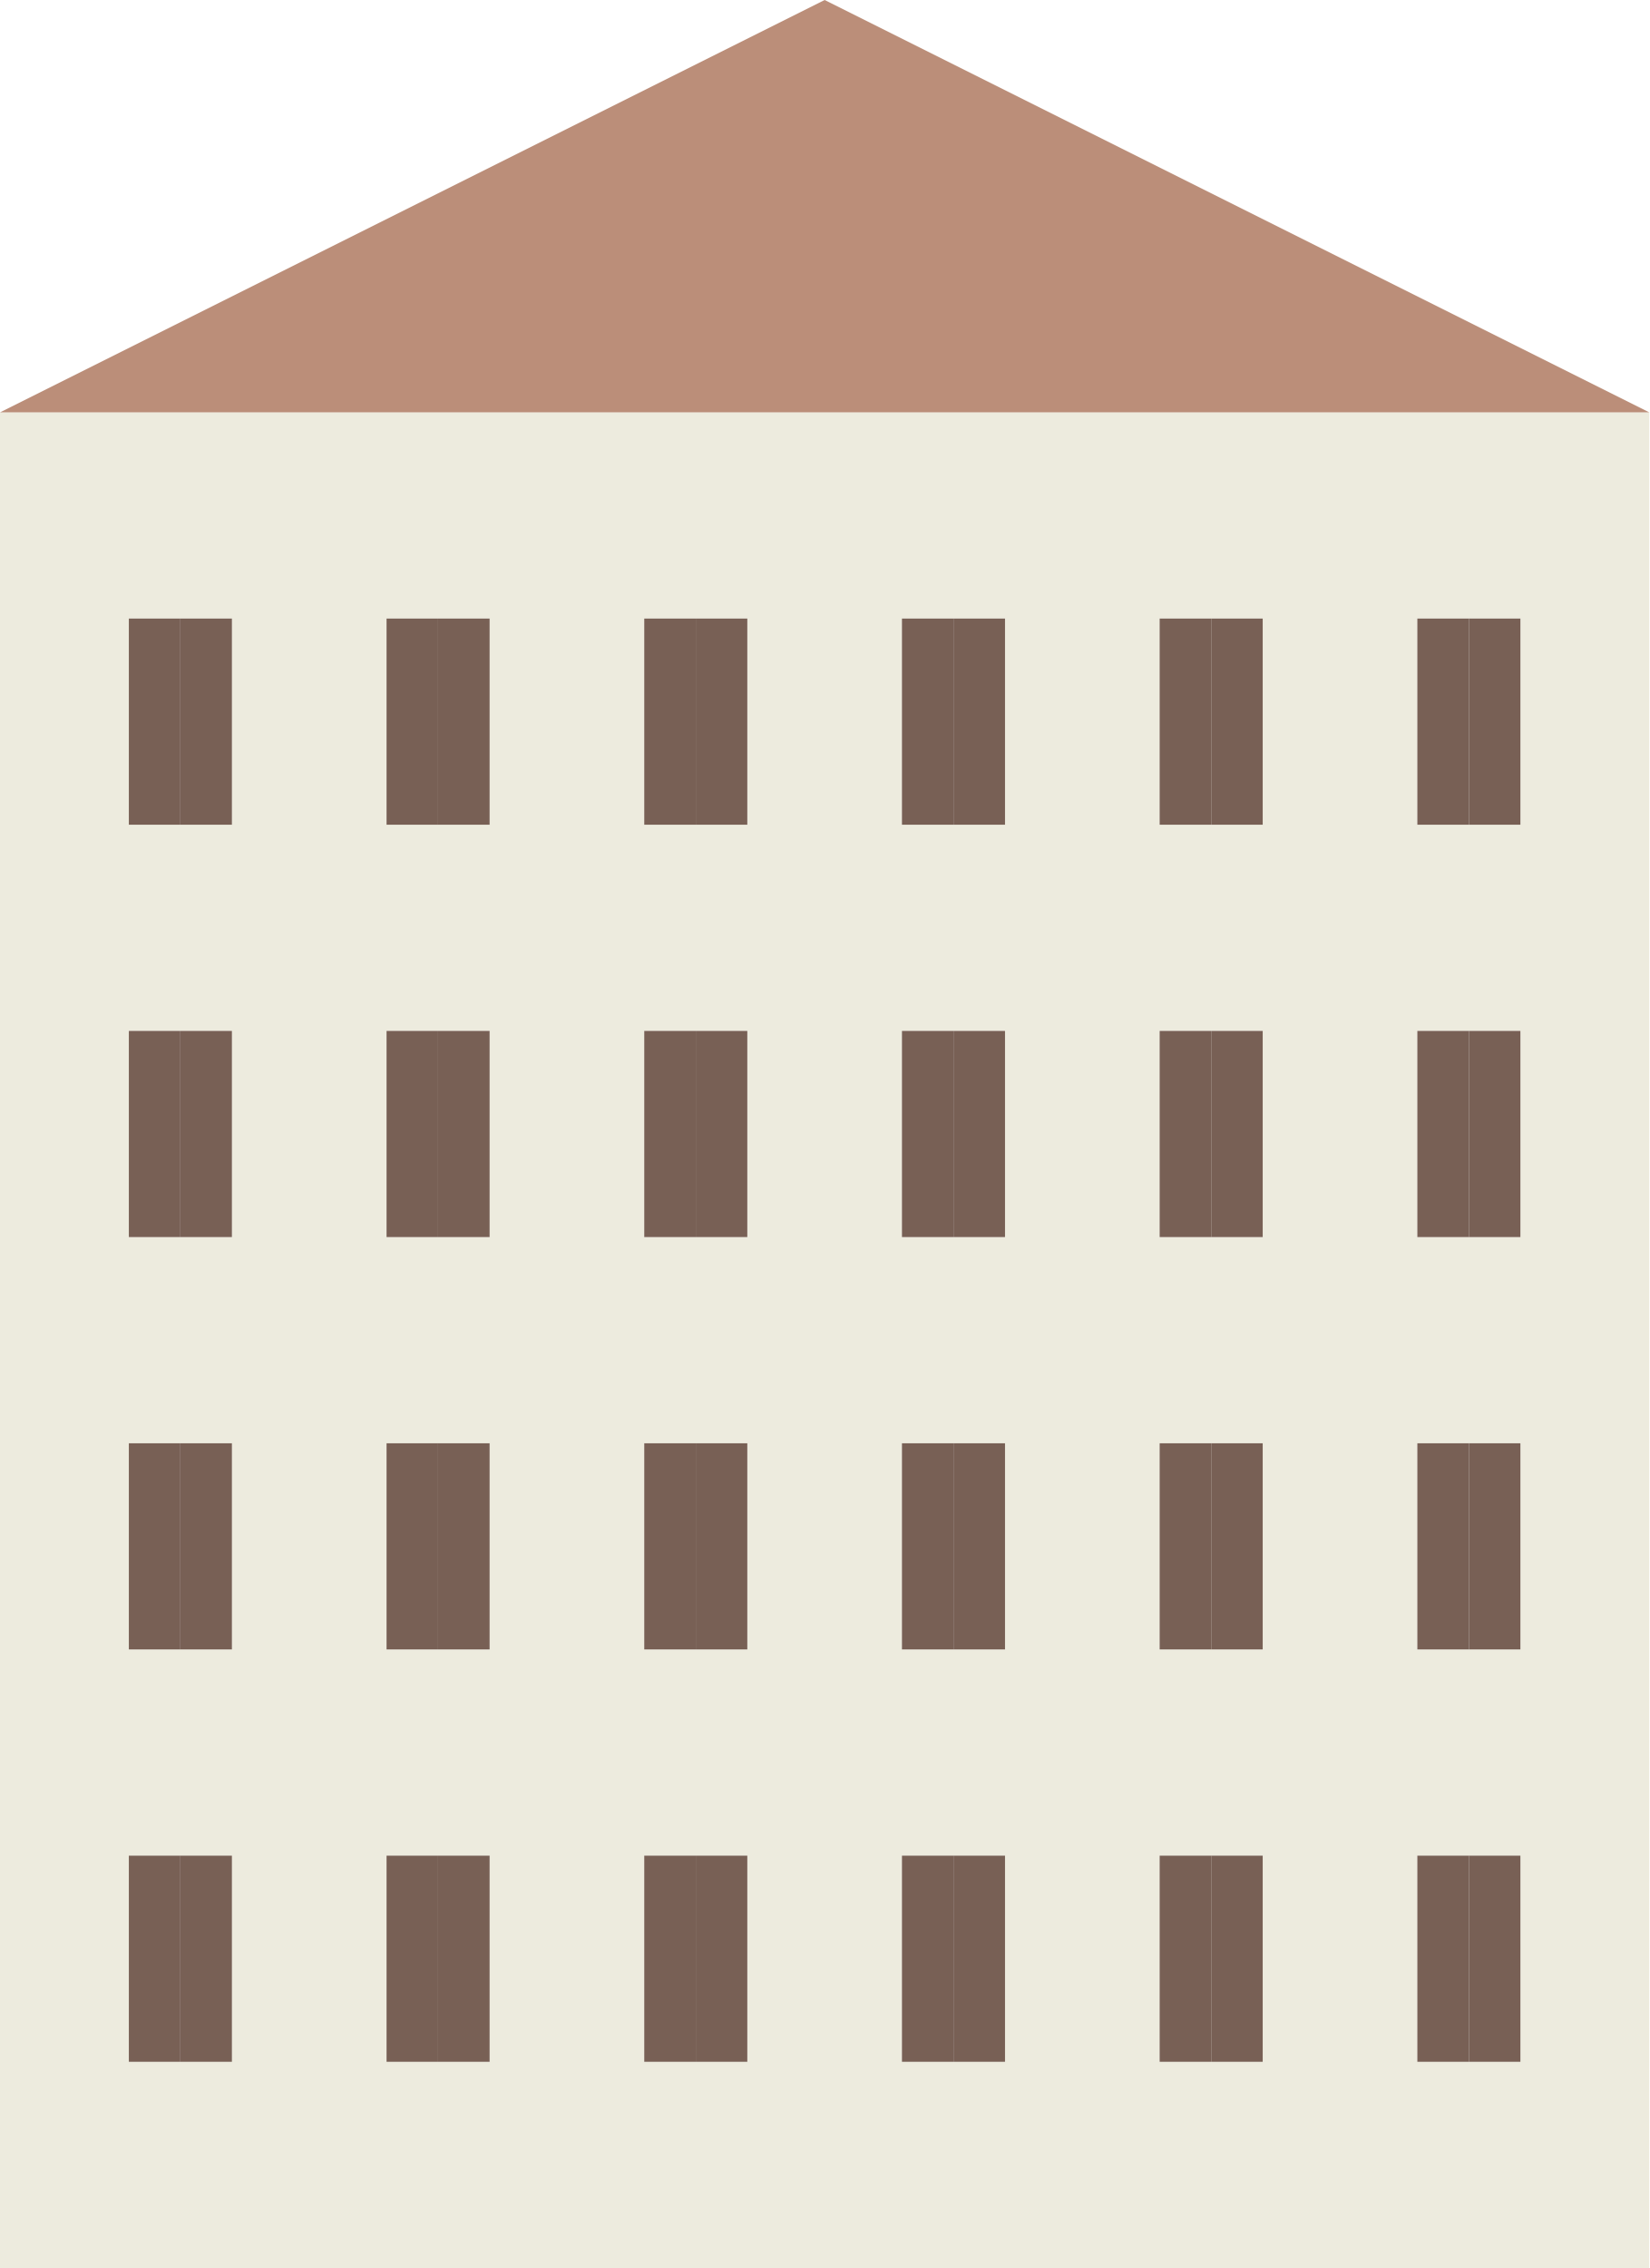
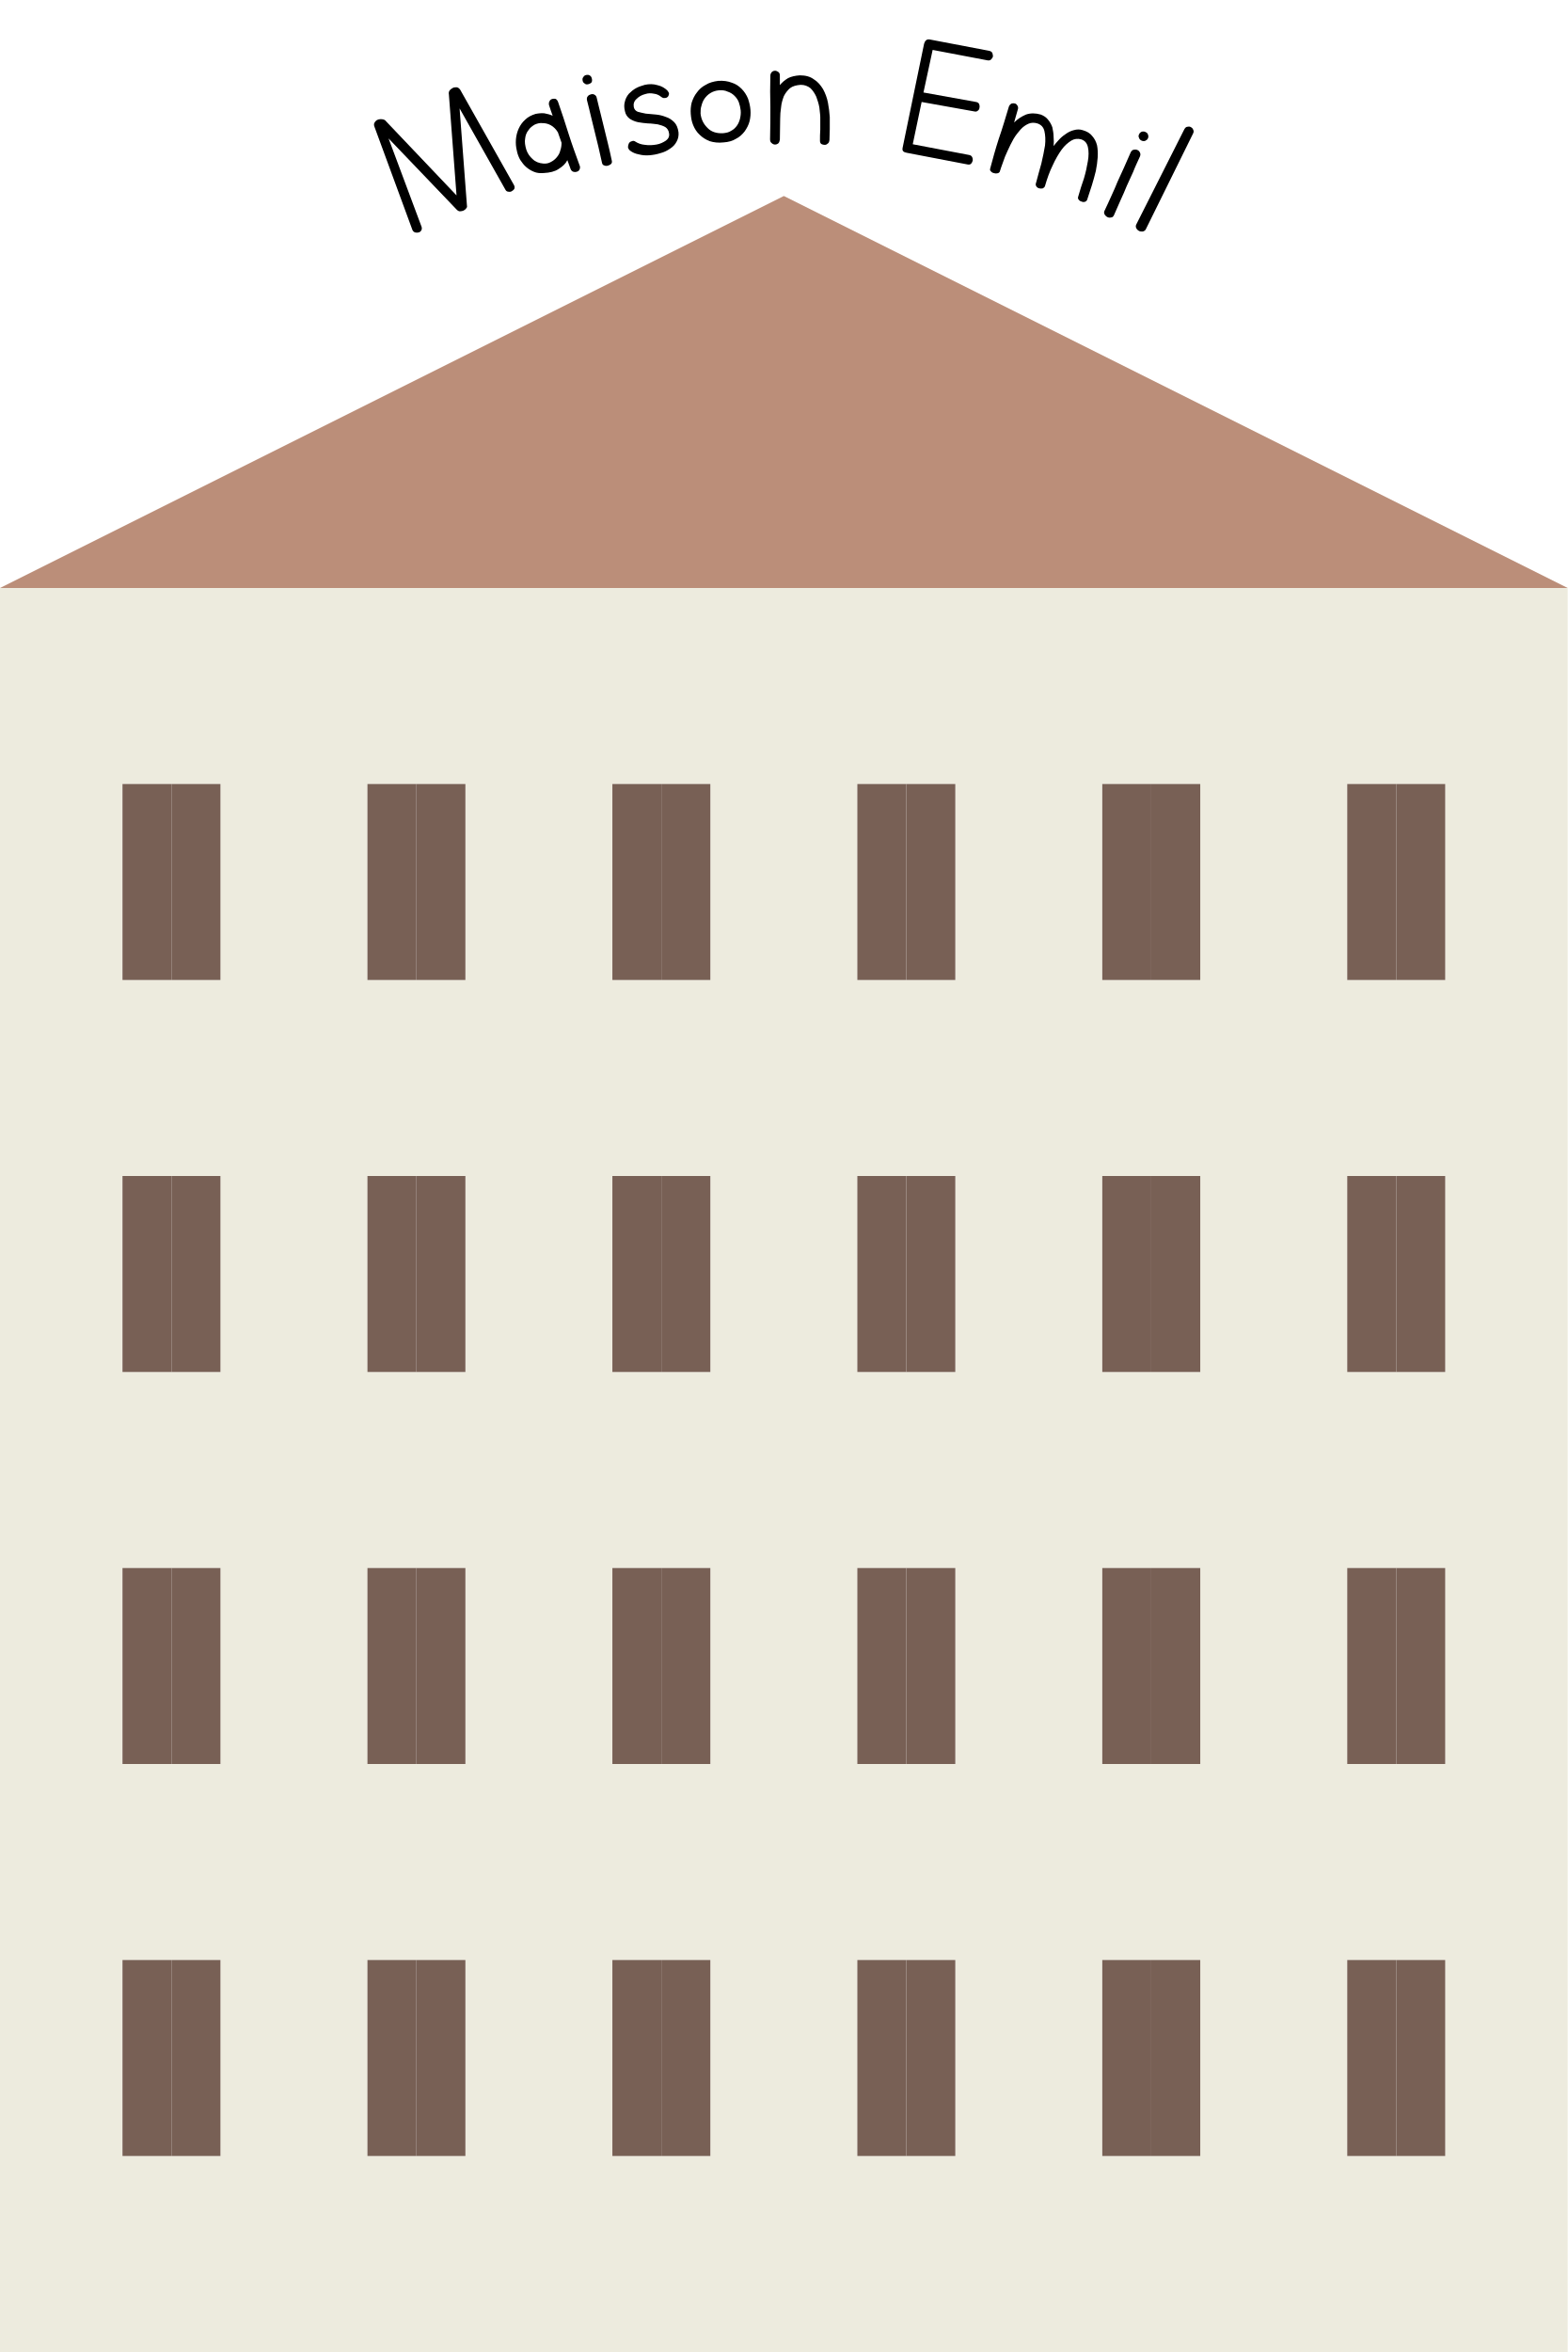
- <svg xmlns="http://www.w3.org/2000/svg" width="100%" height="100%" viewBox="0 0 512 704" version="1.1" xml:space="preserve" style="fill-rule:evenodd;clip-rule:evenodd;stroke-linejoin:round;stroke-miterlimit:2;">
-   <path id="facade" d="M512,128L512,704L0,704L0,128L512,128ZM392,576L360,576L360,640L392,640L392,576ZM232,192L200,192L200,256L232,256L232,192ZM232,448L200,448L200,512L232,512L232,448ZM232,320L200,320L200,384L232,384L232,320ZM232,576L200,576L200,640L232,640L232,576ZM152,192L120,192L120,256L152,256L152,192ZM152,448L120,448L120,512L152,512L152,448ZM152,320L120,320L120,384L152,384L152,320ZM152,576L120,576L120,640L152,640L152,576ZM72,192L40,192L40,256L72,256L72,192ZM72,448L40,448L40,512L72,512L72,448ZM72,320L40,320L40,384L72,384L72,320ZM72,576L40,576L40,640L72,640L72,576ZM392,192L360,192L360,256L392,256L392,192ZM392,448L360,448L360,512L392,512L392,448ZM392,320L360,320L360,384L392,384L392,320ZM472,192L440,192L440,256L472,256L472,192ZM472,448L440,448L440,512L472,512L472,448ZM472,320L440,320L440,384L472,384L472,320ZM472,576L440,576L440,640L472,640L472,576ZM312,192L280,192L280,256L312,256L312,192ZM312,448L280,448L280,512L312,512L312,448ZM312,320L280,320L280,384L312,384L312,320ZM312,576L280,576L280,640L312,640L312,576Z" style="fill:#edebde;" />
+ <svg xmlns="http://www.w3.org/2000/svg" width="100%" height="100%" viewBox="0 0 512 768" version="1.1" xml:space="preserve" style="fill-rule:evenodd;clip-rule:evenodd;stroke-linejoin:round;stroke-miterlimit:2;">
+   <path id="facade" d="M512,192L512,768L0,768L0,192L512,192ZM392,640L360,640L360,704L392,704L392,640ZM232,256L200,256L200,320L232,320L232,256ZM232,512L200,512L200,576L232,576L232,512ZM232,384L200,384L200,448L232,448L232,384ZM232,640L200,640L200,704L232,704L232,640ZM152,256L120,256L120,320L152,320L152,256ZM152,512L120,512L120,576L152,576L152,512ZM152,384L120,384L120,448L152,448L152,384ZM152,640L120,640L120,704L152,704L152,640ZM72,256L40,256L40,320L72,320L72,256ZM72,512L40,512L40,576L72,576L72,512ZM72,384L40,384L40,448L72,448L72,384ZM72,640L40,640L40,704L72,704L72,640ZM392,256L360,256L360,320L392,320L392,256ZM392,512L360,512L360,576L392,576L392,512ZM392,384L360,384L360,448L392,448L392,384ZM472,256L440,256L440,320L472,320L472,256ZM472,512L440,512L440,576L472,576L472,512ZM472,384L440,384L440,448L472,448L472,384ZM472,640L440,640L440,704L472,704L472,640ZM312,256L280,256L280,320L312,320L312,256ZM312,512L280,512L280,576L312,576L312,512ZM312,384L280,384L280,448L312,448L312,384ZM312,640L280,640L280,704L312,704L312,640Z" style="fill:#edebde;" />
  <g id="windows">
    <g id="floor-1">
      <g id="window-24">
-         <rect id="window-24-l" x="440" y="576" width="16" height="64" style="fill:#786055;" />
-         <rect id="window-24-r" x="456" y="576" width="16" height="64" style="fill:#786055;" />
+         <rect id="window-24-l" x="440" y="640" width="16" height="64" style="fill:#786055;" />
+         <rect id="window-24-r" x="456" y="640" width="16" height="64" style="fill:#786055;" />
      </g>
      <g id="window-23">
-         <rect id="window-23-l" x="360" y="576" width="16" height="64" style="fill:#786055;" />
-         <rect id="window-23-r" x="376" y="576" width="16" height="64" style="fill:#786055;" />
+         <rect id="window-23-l" x="360" y="640" width="16" height="64" style="fill:#786055;" />
+         <rect id="window-23-r" x="376" y="640" width="16" height="64" style="fill:#786055;" />
      </g>
      <g id="window-22">
-         <rect id="window-22-l" x="280" y="576" width="16" height="64" style="fill:#786055;" />
-         <rect id="window-22-r" x="296" y="576" width="16" height="64" style="fill:#786055;" />
+         <rect id="window-22-l" x="280" y="640" width="16" height="64" style="fill:#786055;" />
+         <rect id="window-22-r" x="296" y="640" width="16" height="64" style="fill:#786055;" />
      </g>
      <g id="window-21">
-         <rect id="window-21-l" x="200" y="576" width="16" height="64" style="fill:#786055;" />
-         <rect id="window-21-r" x="216" y="576" width="16" height="64" style="fill:#786055;" />
+         <rect id="window-21-l" x="200" y="640" width="16" height="64" style="fill:#786055;" />
+         <rect id="window-21-r" x="216" y="640" width="16" height="64" style="fill:#786055;" />
      </g>
      <g id="window-20">
-         <rect id="window-20-l" x="120" y="576" width="16" height="64" style="fill:#786055;" />
-         <rect id="window-20-r" x="136" y="576" width="16" height="64" style="fill:#786055;" />
+         <rect id="window-20-l" x="120" y="640" width="16" height="64" style="fill:#786055;" />
+         <rect id="window-20-r" x="136" y="640" width="16" height="64" style="fill:#786055;" />
      </g>
      <g id="window-19">
-         <rect id="window-19-l" x="40" y="576" width="16" height="64" style="fill:#786055;" />
-         <rect id="window-19-r" x="56" y="576" width="16" height="64" style="fill:#786055;" />
+         <rect id="window-19-l" x="40" y="640" width="16" height="64" style="fill:#786055;" />
+         <rect id="window-19-r" x="56" y="640" width="16" height="64" style="fill:#786055;" />
      </g>
    </g>
    <g id="floor-2">
      <g id="window-18">
-         <rect id="window-18-l" x="440" y="448" width="16" height="64" style="fill:#786055;" />
-         <rect id="window-18-r" x="456" y="448" width="16" height="64" style="fill:#786055;" />
+         <rect id="window-18-l" x="440" y="512" width="16" height="64" style="fill:#786055;" />
+         <rect id="window-18-r" x="456" y="512" width="16" height="64" style="fill:#786055;" />
      </g>
      <g id="window-17">
-         <rect id="window-17-l" x="360" y="448" width="16" height="64" style="fill:#786055;" />
-         <rect id="window-17-r" x="376" y="448" width="16" height="64" style="fill:#786055;" />
+         <rect id="window-17-l" x="360" y="512" width="16" height="64" style="fill:#786055;" />
+         <rect id="window-17-r" x="376" y="512" width="16" height="64" style="fill:#786055;" />
      </g>
      <g id="window-16">
-         <rect id="window-16-l" x="280" y="448" width="16" height="64" style="fill:#786055;" />
-         <rect id="window-16-r" x="296" y="448" width="16" height="64" style="fill:#786055;" />
+         <rect id="window-16-l" x="280" y="512" width="16" height="64" style="fill:#786055;" />
+         <rect id="window-16-r" x="296" y="512" width="16" height="64" style="fill:#786055;" />
      </g>
      <g id="window-15">
-         <rect id="window-15-l" x="200" y="448" width="16" height="64" style="fill:#786055;" />
-         <rect id="window-15-r" x="216" y="448" width="16" height="64" style="fill:#786055;" />
+         <rect id="window-15-l" x="200" y="512" width="16" height="64" style="fill:#786055;" />
+         <rect id="window-15-r" x="216" y="512" width="16" height="64" style="fill:#786055;" />
      </g>
      <g id="window-14">
-         <rect id="window-14-l" x="120" y="448" width="16" height="64" style="fill:#786055;" />
-         <rect id="window-14-r" x="136" y="448" width="16" height="64" style="fill:#786055;" />
+         <rect id="window-14-l" x="120" y="512" width="16" height="64" style="fill:#786055;" />
+         <rect id="window-14-r" x="136" y="512" width="16" height="64" style="fill:#786055;" />
      </g>
      <g id="window-13">
-         <rect id="window-13-l" x="40" y="448" width="16" height="64" style="fill:#786055;" />
-         <rect id="window-13-r" x="56" y="448" width="16" height="64" style="fill:#786055;" />
+         <rect id="window-13-l" x="40" y="512" width="16" height="64" style="fill:#786055;" />
+         <rect id="window-13-r" x="56" y="512" width="16" height="64" style="fill:#786055;" />
      </g>
    </g>
    <g id="floor-3">
      <g id="window-12">
-         <rect id="window-12-l" x="440" y="320" width="16" height="64" style="fill:#786055;" />
-         <rect id="window-12-r" x="456" y="320" width="16" height="64" style="fill:#786055;" />
+         <rect id="window-12-l" x="440" y="384" width="16" height="64" style="fill:#786055;" />
+         <rect id="window-12-r" x="456" y="384" width="16" height="64" style="fill:#786055;" />
      </g>
      <g id="window-11">
-         <rect id="window-11-l" x="360" y="320" width="16" height="64" style="fill:#786055;" />
-         <rect id="window-11-r" x="376" y="320" width="16" height="64" style="fill:#786055;" />
+         <rect id="window-11-l" x="360" y="384" width="16" height="64" style="fill:#786055;" />
+         <rect id="window-11-r" x="376" y="384" width="16" height="64" style="fill:#786055;" />
      </g>
      <g id="window-10">
-         <rect id="window-10-l" x="280" y="320" width="16" height="64" style="fill:#786055;" />
-         <rect id="window-10-r" x="296" y="320" width="16" height="64" style="fill:#786055;" />
+         <rect id="window-10-l" x="280" y="384" width="16" height="64" style="fill:#786055;" />
+         <rect id="window-10-r" x="296" y="384" width="16" height="64" style="fill:#786055;" />
      </g>
      <g id="window-9">
-         <rect id="window-9-l" x="200" y="320" width="16" height="64" style="fill:#786055;" />
-         <rect id="window-9-r" x="216" y="320" width="16" height="64" style="fill:#786055;" />
+         <rect id="window-9-l" x="200" y="384" width="16" height="64" style="fill:#786055;" />
+         <rect id="window-9-r" x="216" y="384" width="16" height="64" style="fill:#786055;" />
      </g>
      <g id="window-8">
-         <rect id="window-8-l" x="120" y="320" width="16" height="64" style="fill:#786055;" />
-         <rect id="window-8-r" x="136" y="320" width="16" height="64" style="fill:#786055;" />
+         <rect id="window-8-l" x="120" y="384" width="16" height="64" style="fill:#786055;" />
+         <rect id="window-8-r" x="136" y="384" width="16" height="64" style="fill:#786055;" />
      </g>
      <g id="window-7">
-         <rect id="window-7-l" x="40" y="320" width="16" height="64" style="fill:#786055;" />
-         <rect id="window-7-r" x="56" y="320" width="16" height="64" style="fill:#786055;" />
+         <rect id="window-7-l" x="40" y="384" width="16" height="64" style="fill:#786055;" />
+         <rect id="window-7-r" x="56" y="384" width="16" height="64" style="fill:#786055;" />
      </g>
    </g>
    <g id="floor-4">
      <g id="window-6">
-         <rect id="window-6-l" x="440" y="192" width="16" height="64" style="fill:#786055;" />
-         <rect id="window-6-r" x="456" y="192" width="16" height="64" style="fill:#786055;" />
+         <rect id="window-6-l" x="440" y="256" width="16" height="64" style="fill:#786055;" />
+         <rect id="window-6-r" x="456" y="256" width="16" height="64" style="fill:#786055;" />
      </g>
      <g id="window-5">
-         <rect id="window-5-l" x="360" y="192" width="16" height="64" style="fill:#786055;" />
-         <rect id="window-5-r" x="376" y="192" width="16" height="64" style="fill:#786055;" />
+         <rect id="window-5-l" x="360" y="256" width="16" height="64" style="fill:#786055;" />
+         <rect id="window-5-r" x="376" y="256" width="16" height="64" style="fill:#786055;" />
      </g>
      <g id="window-4">
-         <rect id="window-4-l" x="280" y="192" width="16" height="64" style="fill:#786055;" />
-         <rect id="window-4-r" x="296" y="192" width="16" height="64" style="fill:#786055;" />
+         <rect id="window-4-l" x="280" y="256" width="16" height="64" style="fill:#786055;" />
+         <rect id="window-4-r" x="296" y="256" width="16" height="64" style="fill:#786055;" />
      </g>
      <g id="window-3">
-         <rect id="window-3-l" x="200" y="192" width="16" height="64" style="fill:#786055;" />
-         <rect id="window-3-r" x="216" y="192" width="16" height="64" style="fill:#786055;" />
+         <rect id="window-3-l" x="200" y="256" width="16" height="64" style="fill:#786055;" />
+         <rect id="window-3-r" x="216" y="256" width="16" height="64" style="fill:#786055;" />
      </g>
      <g id="window-2">
-         <rect id="window-2-l" x="120" y="192" width="16" height="64" style="fill:#786055;" />
-         <rect id="window-2-r" x="136" y="192" width="16" height="64" style="fill:#786055;" />
+         <rect id="window-2-l" x="120" y="256" width="16" height="64" style="fill:#786055;" />
+         <rect id="window-2-r" x="136" y="256" width="16" height="64" style="fill:#786055;" />
      </g>
      <g id="window-1">
-         <rect id="window-1-l" x="40" y="192" width="16" height="64" style="fill:#786055;" />
-         <rect id="window-1-r" x="56" y="192" width="16" height="64" style="fill:#786055;" />
+         <rect id="window-1-l" x="40" y="256" width="16" height="64" style="fill:#786055;" />
+         <rect id="window-1-r" x="56" y="256" width="16" height="64" style="fill:#786055;" />
      </g>
    </g>
  </g>
-   <path id="roof" d="M0,128L512,128L256,0L0,128Z" style="fill:#bb8e79;" />
+   <path id="roof" d="M0,192L512,192L256,64L0,192Z" style="fill:#bb8e79;" />
+   <g>
+     <path d="M150.1,35.4L152.5,67.1C152.6,67.5 152.5,67.8 152.2,68.1C152,68.4 151.7,68.6 151.3,68.8C151,68.9 150.6,69 150.2,69C149.9,69 149.5,68.8 149.3,68.6L126.9,45.2L137.7,74.1C137.8,74.5 137.8,74.9 137.6,75.2C137.4,75.6 137.1,75.8 136.7,75.9C136.3,76 136,76 135.6,75.9C135.2,75.8 134.9,75.5 134.7,75.1L122.3,41.4C122.1,40.9 122.1,40.4 122.3,40.1C122.5,39.7 122.8,39.4 123.1,39.2C123.5,39 123.9,38.9 124.4,38.9C124.9,38.9 125.3,39 125.7,39.2L149.1,63.8L146.6,30.8C146.5,30.4 146.6,29.9 146.8,29.6C147.1,29.2 147.5,28.9 147.9,28.7C148.3,28.5 148.8,28.5 149.2,28.5C149.7,28.6 150,28.9 150.3,29.3L167.9,60.5C168.1,60.9 168.1,61.3 168,61.6C167.8,62 167.5,62.2 167.2,62.4C166.9,62.6 166.5,62.7 166.1,62.6C165.7,62.6 165.3,62.4 165.1,62L150.1,35.4Z" style="fill-rule:nonzero;" />
+     <path d="M179.3,34.3C179.2,33.7 179.3,33.3 179.5,33C179.7,32.6 180,32.4 180.4,32.3C180.8,32.2 181.1,32.2 181.5,32.3C181.8,32.5 182.1,32.8 182.3,33.4C183.5,36.8 184.6,40.2 185.7,43.7C186.8,47.2 188.1,50.7 189.4,54.3C189.5,54.8 189.4,55.1 189.2,55.5C189,55.8 188.7,56 188.3,56.1C188,56.2 187.6,56.2 187.3,56.1C186.9,56 186.6,55.7 186.4,55.3L185.3,52.3C184.7,53.5 183.7,54.4 182.4,55.2C181.2,56 179.6,56.4 177.6,56.5C176.4,56.6 175.3,56.5 174.4,56.1C173.4,55.7 172.6,55.2 171.8,54.5C171.1,53.9 170.5,53.1 169.9,52.2C169.4,51.3 169,50.3 168.8,49.2C168.5,48 168.4,46.8 168.5,45.5C168.6,44.3 168.9,43.1 169.4,42C169.9,40.9 170.6,39.9 171.5,39.1C172.4,38.2 173.6,37.6 174.9,37.2C175.9,37 176.9,36.9 177.8,37C178.8,37.2 179.7,37.4 180.5,37.8C180.3,37.3 180.1,36.7 179.9,36.1C179.7,35.5 179.5,34.9 179.3,34.3ZM177.4,53.4C178.4,53.5 179.2,53.3 179.9,52.9C180.7,52.5 181.3,52 181.8,51.4C182.4,50.7 182.8,50 183,49.1C183.3,48.3 183.4,47.4 183.4,46.6L182.2,43.2C181.6,42.2 180.8,41.4 179.9,40.9C179,40.4 178.1,40.2 177.2,40.2C176.3,40.1 175.5,40.3 174.6,40.7C173.8,41.2 173.1,41.7 172.6,42.5C172,43.2 171.6,44.2 171.5,45.3C171.3,46.3 171.5,47.6 171.9,48.9C172.3,50.1 173,51.1 173.9,51.9C174.8,52.8 176,53.3 177.4,53.4Z" style="fill-rule:nonzero;" />
+     <path d="M190.3,26.4C190.2,25.9 190.2,25.5 190.5,25.2C190.7,24.8 191,24.6 191.4,24.5C191.9,24.4 192.3,24.4 192.7,24.7C193,24.9 193.2,25.2 193.3,25.7C193.4,26.1 193.4,26.5 193.2,26.9C192.9,27.2 192.6,27.4 192.1,27.5C191.7,27.6 191.3,27.6 191,27.3C190.6,27.1 190.4,26.8 190.3,26.4ZM191.7,32.7C191.6,32.1 191.7,31.7 192,31.4C192.2,31.1 192.6,30.9 193,30.8C193.4,30.7 193.8,30.7 194.1,30.9C194.5,31.1 194.8,31.4 194.9,32C195.3,33.8 195.8,35.6 196.2,37.3C196.6,38.9 197,40.6 197.4,42.2C197.8,43.8 198.2,45.4 198.6,47.1C199,48.7 199.4,50.5 199.8,52.4C199.9,52.8 199.9,53.2 199.6,53.5C199.3,53.8 198.9,54 198.5,54.1C198.1,54.2 197.7,54.2 197.3,54C196.9,53.9 196.7,53.6 196.6,53.1C196.2,51.2 195.8,49.5 195.4,47.8C195,46.2 194.6,44.5 194.2,42.9C193.8,41.3 193.4,39.6 193,38C192.6,36.3 192.2,34.6 191.7,32.7Z" style="fill-rule:nonzero;" />
+     <path d="M207.6,46.3C208.4,46.8 209.4,47.2 210.7,47.3C211.9,47.5 213.2,47.4 214.4,47.2C215.6,47 216.6,46.5 217.5,45.9C218.3,45.3 218.7,44.5 218.5,43.5C218.4,42.6 217.9,41.9 217.3,41.5C216.6,41.1 215.7,40.8 214.8,40.6C213.8,40.5 212.7,40.3 211.6,40.3C210.5,40.2 209.4,40.1 208.4,39.9C207.4,39.7 206.5,39.3 205.7,38.8C204.9,38.2 204.3,37.4 204.1,36.3C203.8,35.1 203.8,34.1 204.1,33.1C204.3,32.2 204.8,31.3 205.4,30.6C206.1,29.9 206.8,29.3 207.7,28.8C208.6,28.3 209.6,28 210.6,27.7C212,27.4 213.4,27.4 214.7,27.8C216.1,28.1 217.2,28.8 218,29.6C218.3,30 218.5,30.3 218.5,30.7C218.4,31.1 218.3,31.4 218.1,31.6C217.8,31.9 217.5,32 217.1,32C216.7,32.1 216.3,31.9 215.9,31.6C215.3,31.1 214.5,30.7 213.6,30.6C212.6,30.4 211.7,30.4 210.8,30.7C209.6,31 208.7,31.5 207.9,32.3C207.1,33 206.8,33.9 207,35C207.2,35.8 207.6,36.2 208.3,36.5C209,36.7 209.9,36.9 210.9,37.1C211.9,37.2 213,37.3 214.2,37.4C215.4,37.5 216.5,37.8 217.5,38.2C218.5,38.5 219.4,39.1 220.2,39.9C220.9,40.6 221.4,41.7 221.6,43.2C221.7,44.3 221.5,45.3 221,46.2C220.5,47.2 219.8,47.9 218.9,48.5C217.9,49.2 216.9,49.7 215.7,50C214.5,50.4 213.3,50.6 212.1,50.7C210.9,50.8 209.7,50.7 208.6,50.4C207.5,50.2 206.6,49.8 205.8,49.2C205.4,48.9 205.2,48.5 205.1,48.1C205.1,47.6 205.2,47.2 205.4,46.8C205.6,46.4 206,46.2 206.4,46.1C206.8,45.9 207.2,46 207.6,46.3Z" style="fill-rule:nonzero;" />
+     <path d="M236.3,46.5C234.6,46.7 233.1,46.5 231.8,46.1C230.5,45.6 229.4,44.9 228.5,44C227.6,43.2 226.9,42.1 226.4,40.9C225.9,39.7 225.7,38.5 225.6,37.2C225.5,36 225.6,34.7 225.9,33.5C226.3,32.3 226.8,31.2 227.6,30.2C228.3,29.2 229.3,28.3 230.5,27.7C231.6,27 233,26.6 234.6,26.4C236.3,26.3 237.7,26.5 239,27C240.3,27.4 241.3,28.1 242.2,29C243.1,29.9 243.8,31 244.3,32.2C244.7,33.4 245,34.6 245.1,35.9C245.2,37.1 245.1,38.4 244.8,39.6C244.5,40.8 243.9,41.9 243.2,42.9C242.5,43.8 241.6,44.7 240.4,45.3C239.3,46 237.9,46.4 236.3,46.5ZM236.1,43.5C237.2,43.4 238.1,43.2 238.8,42.7C239.6,42.3 240.2,41.7 240.7,41C241.2,40.3 241.5,39.5 241.7,38.7C241.9,37.8 242,36.9 241.9,36C241.8,35.1 241.6,34.3 241.3,33.4C241,32.6 240.5,31.9 239.9,31.3C239.2,30.6 238.5,30.2 237.6,29.9C236.8,29.5 235.8,29.4 234.7,29.5C233.7,29.6 232.8,29.9 232,30.4C231.2,30.9 230.6,31.5 230.1,32.2C229.6,32.9 229.3,33.7 229.1,34.5C228.8,35.4 228.8,36.2 228.8,37.1C229,38.9 229.7,40.4 231,41.7C232.2,43 233.9,43.6 236.1,43.5Z" style="fill-rule:nonzero;" />
+     <path d="M254.7,45.6C254.6,46.1 254.5,46.5 254.2,46.8C253.8,47.1 253.5,47.2 253.1,47.2C252.7,47.2 252.3,47 252,46.7C251.7,46.5 251.5,46.1 251.5,45.5C251.6,41.8 251.6,38.3 251.6,34.9C251.5,31.5 251.5,28.1 251.6,24.7C251.6,24.2 251.8,23.8 252.1,23.5C252.4,23.2 252.8,23.1 253.2,23.1C253.5,23.1 253.9,23.3 254.2,23.5C254.6,23.8 254.7,24.2 254.7,24.7L254.7,27.8C255.5,26.8 256.4,26.1 257.4,25.5C258.4,25 259.7,24.7 261.2,24.6C263.1,24.6 264.6,25 265.8,25.9C267.1,26.7 268,27.8 268.8,29.1C269.5,30.4 270.1,31.9 270.4,33.5C270.7,35.1 270.9,36.7 271,38.2C271,39.6 271,40.9 271,42.2C271,43.5 270.9,44.7 270.9,45.7C270.8,46.3 270.7,46.7 270.3,46.9C270,47.2 269.7,47.3 269.3,47.3C268.9,47.3 268.6,47.2 268.2,47C267.9,46.7 267.8,46.4 267.8,45.9C267.8,44.8 267.8,43.6 267.9,42.3C267.9,41 267.9,39.6 267.9,38.3C267.9,37.4 267.7,36.3 267.6,35.1C267.4,33.9 267,32.7 266.6,31.6C266.1,30.5 265.5,29.6 264.7,28.8C263.8,28.1 262.8,27.7 261.5,27.7C260.1,27.8 258.9,28.1 258,28.8C257.2,29.5 256.5,30.4 256,31.4C255.6,32.5 255.2,33.7 255.1,35C254.9,36.3 254.8,37.5 254.8,38.8L254.7,45.6Z" style="fill-rule:nonzero;" />
+     <path d="M296.2,49.9C295.7,49.8 295.3,49.7 295,49.4C294.7,49.1 294.7,48.7 294.8,48.2L301.8,14.3C301.9,13.9 302.1,13.5 302.4,13.2C302.7,12.9 303.1,12.8 303.7,12.9L323.1,16.6C323.5,16.7 323.9,16.9 324.1,17.3C324.2,17.7 324.3,18 324.3,18.4C324.2,18.8 324,19.1 323.7,19.4C323.4,19.7 323,19.8 322.5,19.7L304.6,16.3L301.6,30.2L318.8,33.3C319.3,33.4 319.6,33.6 319.8,34C319.9,34.4 320,34.7 319.9,35.1C319.9,35.5 319.7,35.9 319.4,36.1C319.1,36.4 318.7,36.5 318.3,36.4L301,33.3L298.1,47.1L316.5,50.6C317,50.7 317.3,50.9 317.5,51.3C317.7,51.7 317.7,52 317.7,52.4C317.6,52.8 317.4,53.2 317.1,53.5C316.9,53.7 316.5,53.8 316,53.7L296.2,49.9Z" style="fill-rule:nonzero;" />
+     <path d="M331.2,40C332.4,38.8 333.7,38 335.1,37.4C336.6,36.9 338.1,36.9 339.9,37.4C340.9,37.8 341.7,38.3 342.3,39.1C342.9,39.8 343.4,40.7 343.7,41.6C343.9,42.6 344.1,43.6 344.1,44.7C344.2,45.7 344.2,46.8 344.1,47.7C344.5,47.2 345,46.5 345.7,45.8C346.4,45 347.1,44.4 348,43.8C348.8,43.2 349.8,42.7 350.7,42.5C351.7,42.2 352.7,42.2 353.6,42.5C355,42.9 356,43.5 356.7,44.4C357.5,45.3 358,46.3 358.3,47.5C358.5,48.6 358.6,49.9 358.5,51.4C358.4,52.8 358.2,54.3 357.9,55.8C357.5,57.4 357.1,58.9 356.6,60.5C356.1,62 355.6,63.6 355.1,65.1C355,65.5 354.7,65.8 354.3,65.9C354,66 353.6,66 353.2,65.8C352.8,65.7 352.5,65.5 352.3,65.2C352,64.9 352,64.5 352.2,64C352.7,62.2 353.3,60.3 354,58.3C354.6,56.3 355,54.4 355.3,52.6C355.6,50.9 355.6,49.3 355.3,48C355,46.7 354.3,45.9 353.1,45.5C352,45.2 350.9,45.3 349.9,45.9C348.8,46.6 347.7,47.5 346.7,48.9C345.7,50.3 344.7,52 343.8,54C342.8,56 342,58.3 341.3,60.7C341.2,61.1 340.9,61.3 340.6,61.5C340.2,61.6 339.8,61.6 339.4,61.5C339,61.4 338.7,61.2 338.5,60.9C338.2,60.5 338.2,60.1 338.4,59.6C338.9,57.6 339.5,55.6 340.1,53.4C340.6,51.3 341,49.3 341.3,47.5C341.5,45.7 341.4,44.1 341.1,42.8C340.8,41.5 340,40.7 338.8,40.3C337.8,40 336.8,40 335.9,40.4C335,40.8 334.1,41.4 333.3,42.3C332.5,43.2 331.7,44.2 331,45.4C330.3,46.6 329.7,47.9 329.1,49.2C328.5,50.4 328,51.7 327.6,52.9C327.1,54.2 326.8,55.2 326.5,56.1C326.3,56.4 326,56.6 325.6,56.6C325.2,56.7 324.9,56.6 324.5,56.5C324.1,56.4 323.8,56.2 323.6,55.9C323.3,55.7 323.3,55.4 323.4,55C324.2,52 325.1,48.7 326.2,45.3C327.4,41.9 328.4,38.4 329.5,34.8C329.7,34.3 330,34 330.4,33.8C330.8,33.7 331.1,33.7 331.5,33.8C331.9,33.9 332.1,34.2 332.3,34.5C332.5,34.8 332.6,35.3 332.4,35.8L331.2,40Z" style="fill-rule:nonzero;" />
+     <path d="M372,43.9C372.2,43.4 372.5,43.2 372.9,43C373.3,42.9 373.7,42.9 374.1,43.1C374.5,43.3 374.8,43.5 374.9,43.9C375.1,44.3 375.1,44.8 374.9,45.2C374.7,45.6 374.4,45.8 374,46C373.6,46.1 373.2,46.1 372.8,45.9C372.4,45.7 372.1,45.4 372,45C371.8,44.6 371.8,44.3 372,43.9ZM369.3,49.7C369.6,49.2 369.9,48.9 370.3,48.9C370.7,48.8 371.1,48.8 371.5,49C371.8,49.1 372.1,49.4 372.3,49.8C372.5,50.2 372.5,50.6 372.3,51.1C371.5,52.9 370.7,54.5 370.1,56.1C369.4,57.6 368.7,59.2 368,60.7C367.4,62.2 366.7,63.8 366,65.3C365.3,66.9 364.6,68.5 363.8,70.3C363.6,70.7 363.3,71 362.9,71C362.5,71.1 362.1,71.1 361.7,70.9C361.3,70.7 361,70.4 360.8,70.1C360.6,69.7 360.5,69.3 360.7,68.9C361.5,67.2 362.3,65.5 363,63.9C363.7,62.4 364.4,60.8 365,59.3C365.7,57.8 366.4,56.3 367.1,54.7C367.8,53.1 368.5,51.5 369.3,49.7Z" style="fill-rule:nonzero;" />
+     <path d="M386.8,42.2C387.1,41.7 387.4,41.4 387.8,41.4C388.2,41.3 388.6,41.3 388.9,41.5C389.3,41.7 389.6,42 389.7,42.4C389.9,42.7 389.9,43.2 389.6,43.7L374.2,74.9C374,75.3 373.6,75.5 373.2,75.6C372.7,75.6 372.3,75.6 372,75.4C371.6,75.2 371.3,74.9 371.1,74.5C370.9,74.1 370.9,73.7 371.1,73.3L386.8,42.2Z" style="fill-rule:nonzero;" />
+   </g>
</svg>
